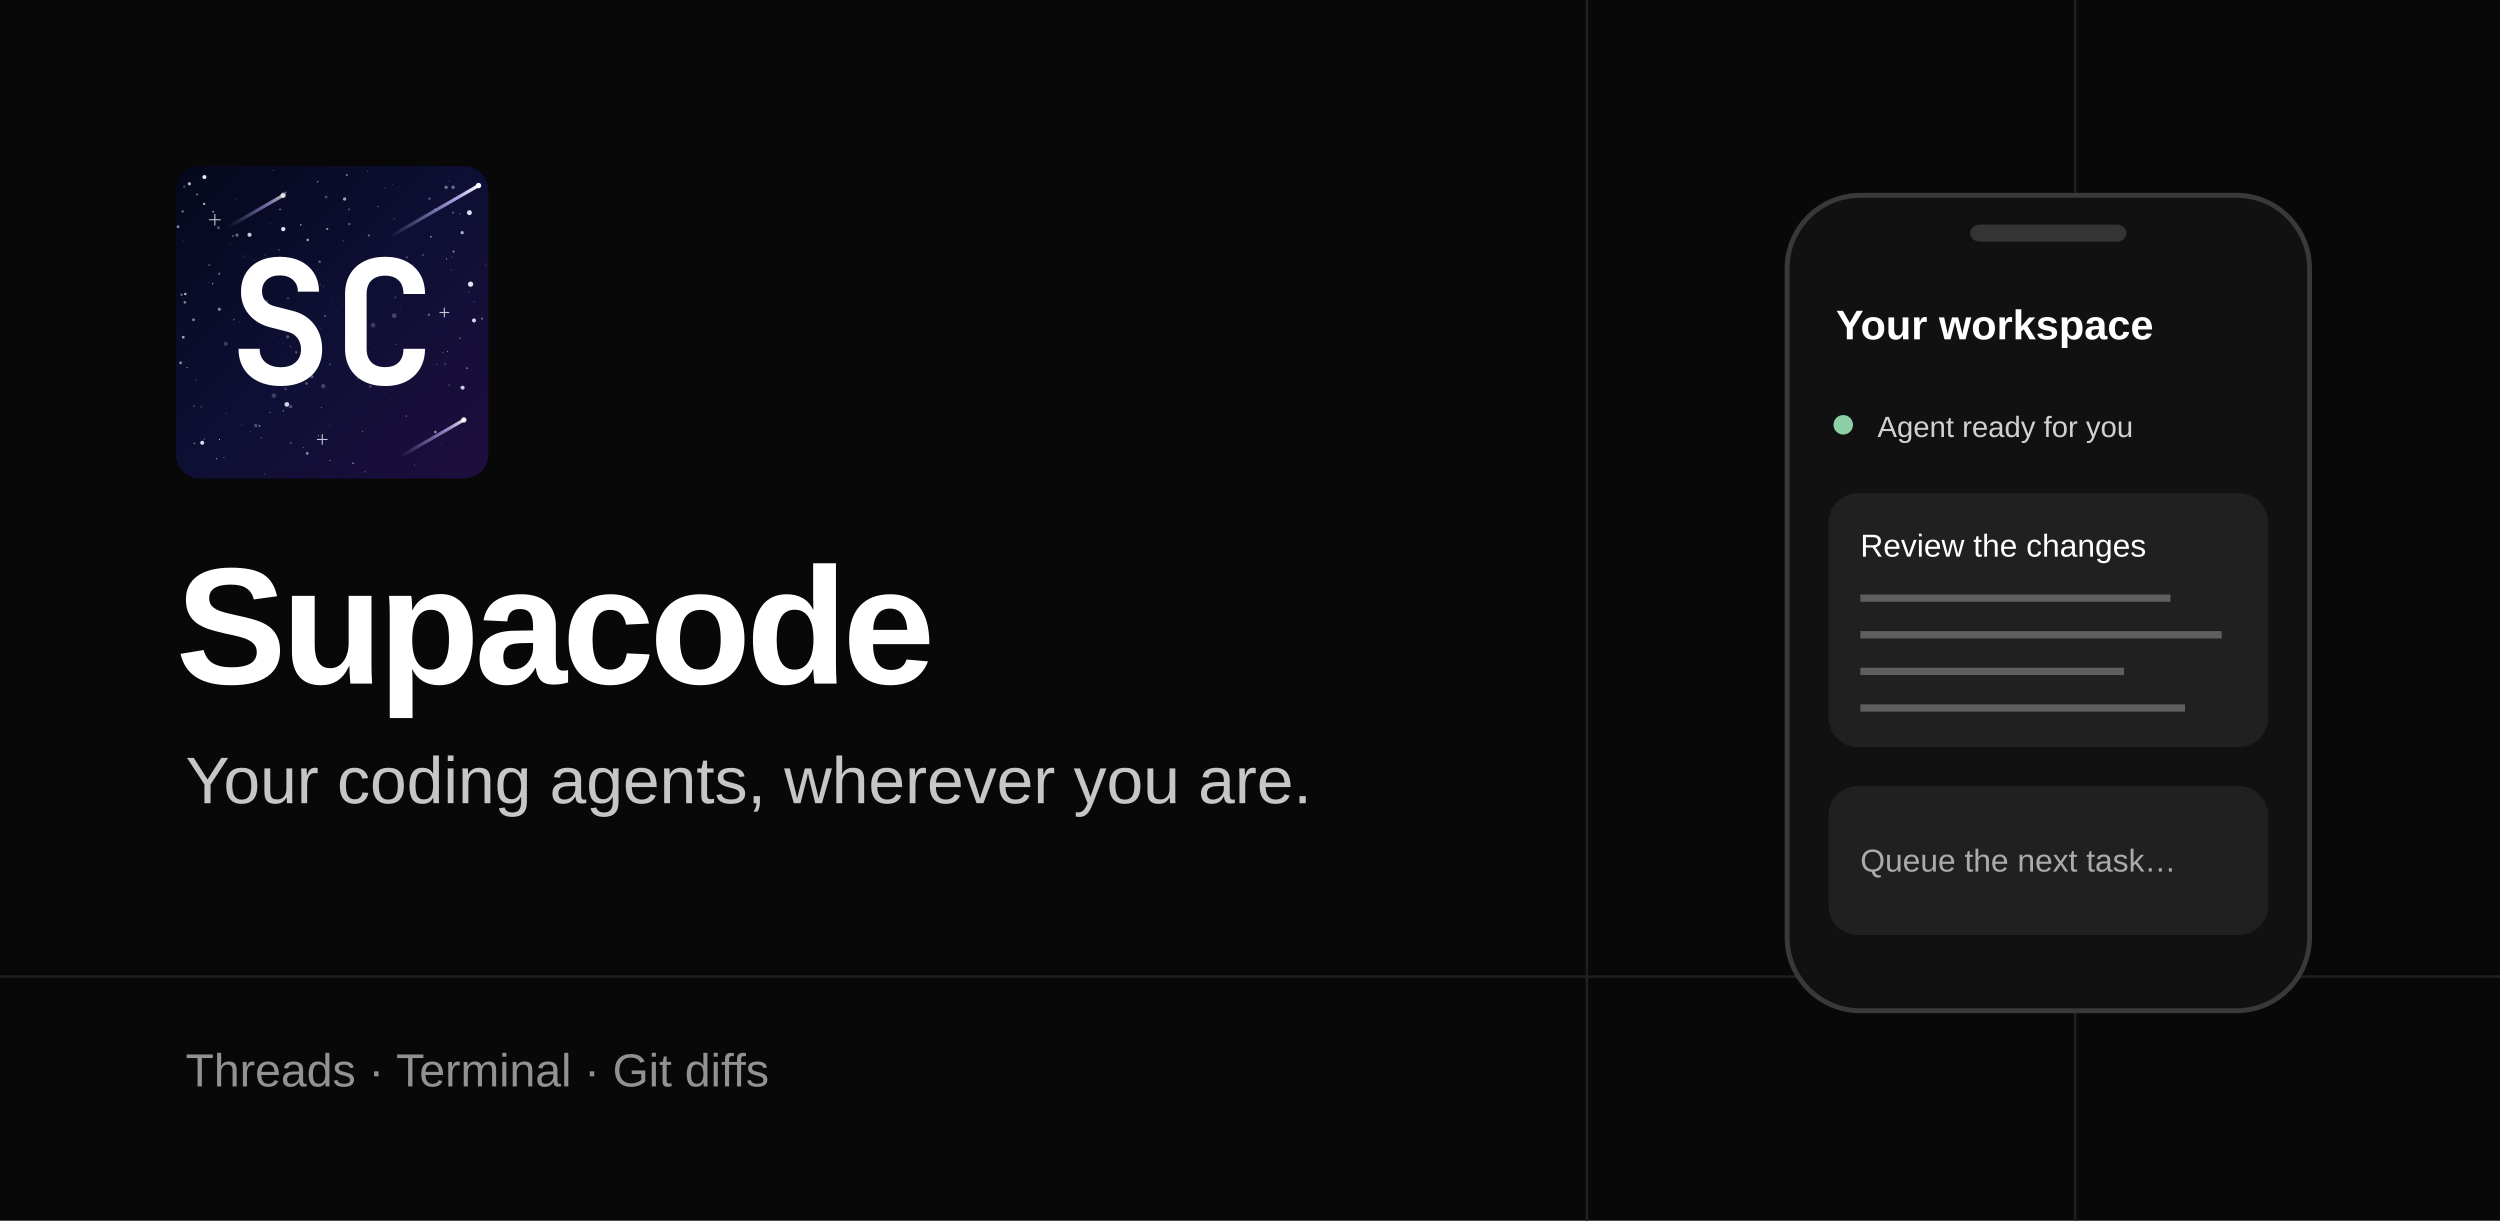
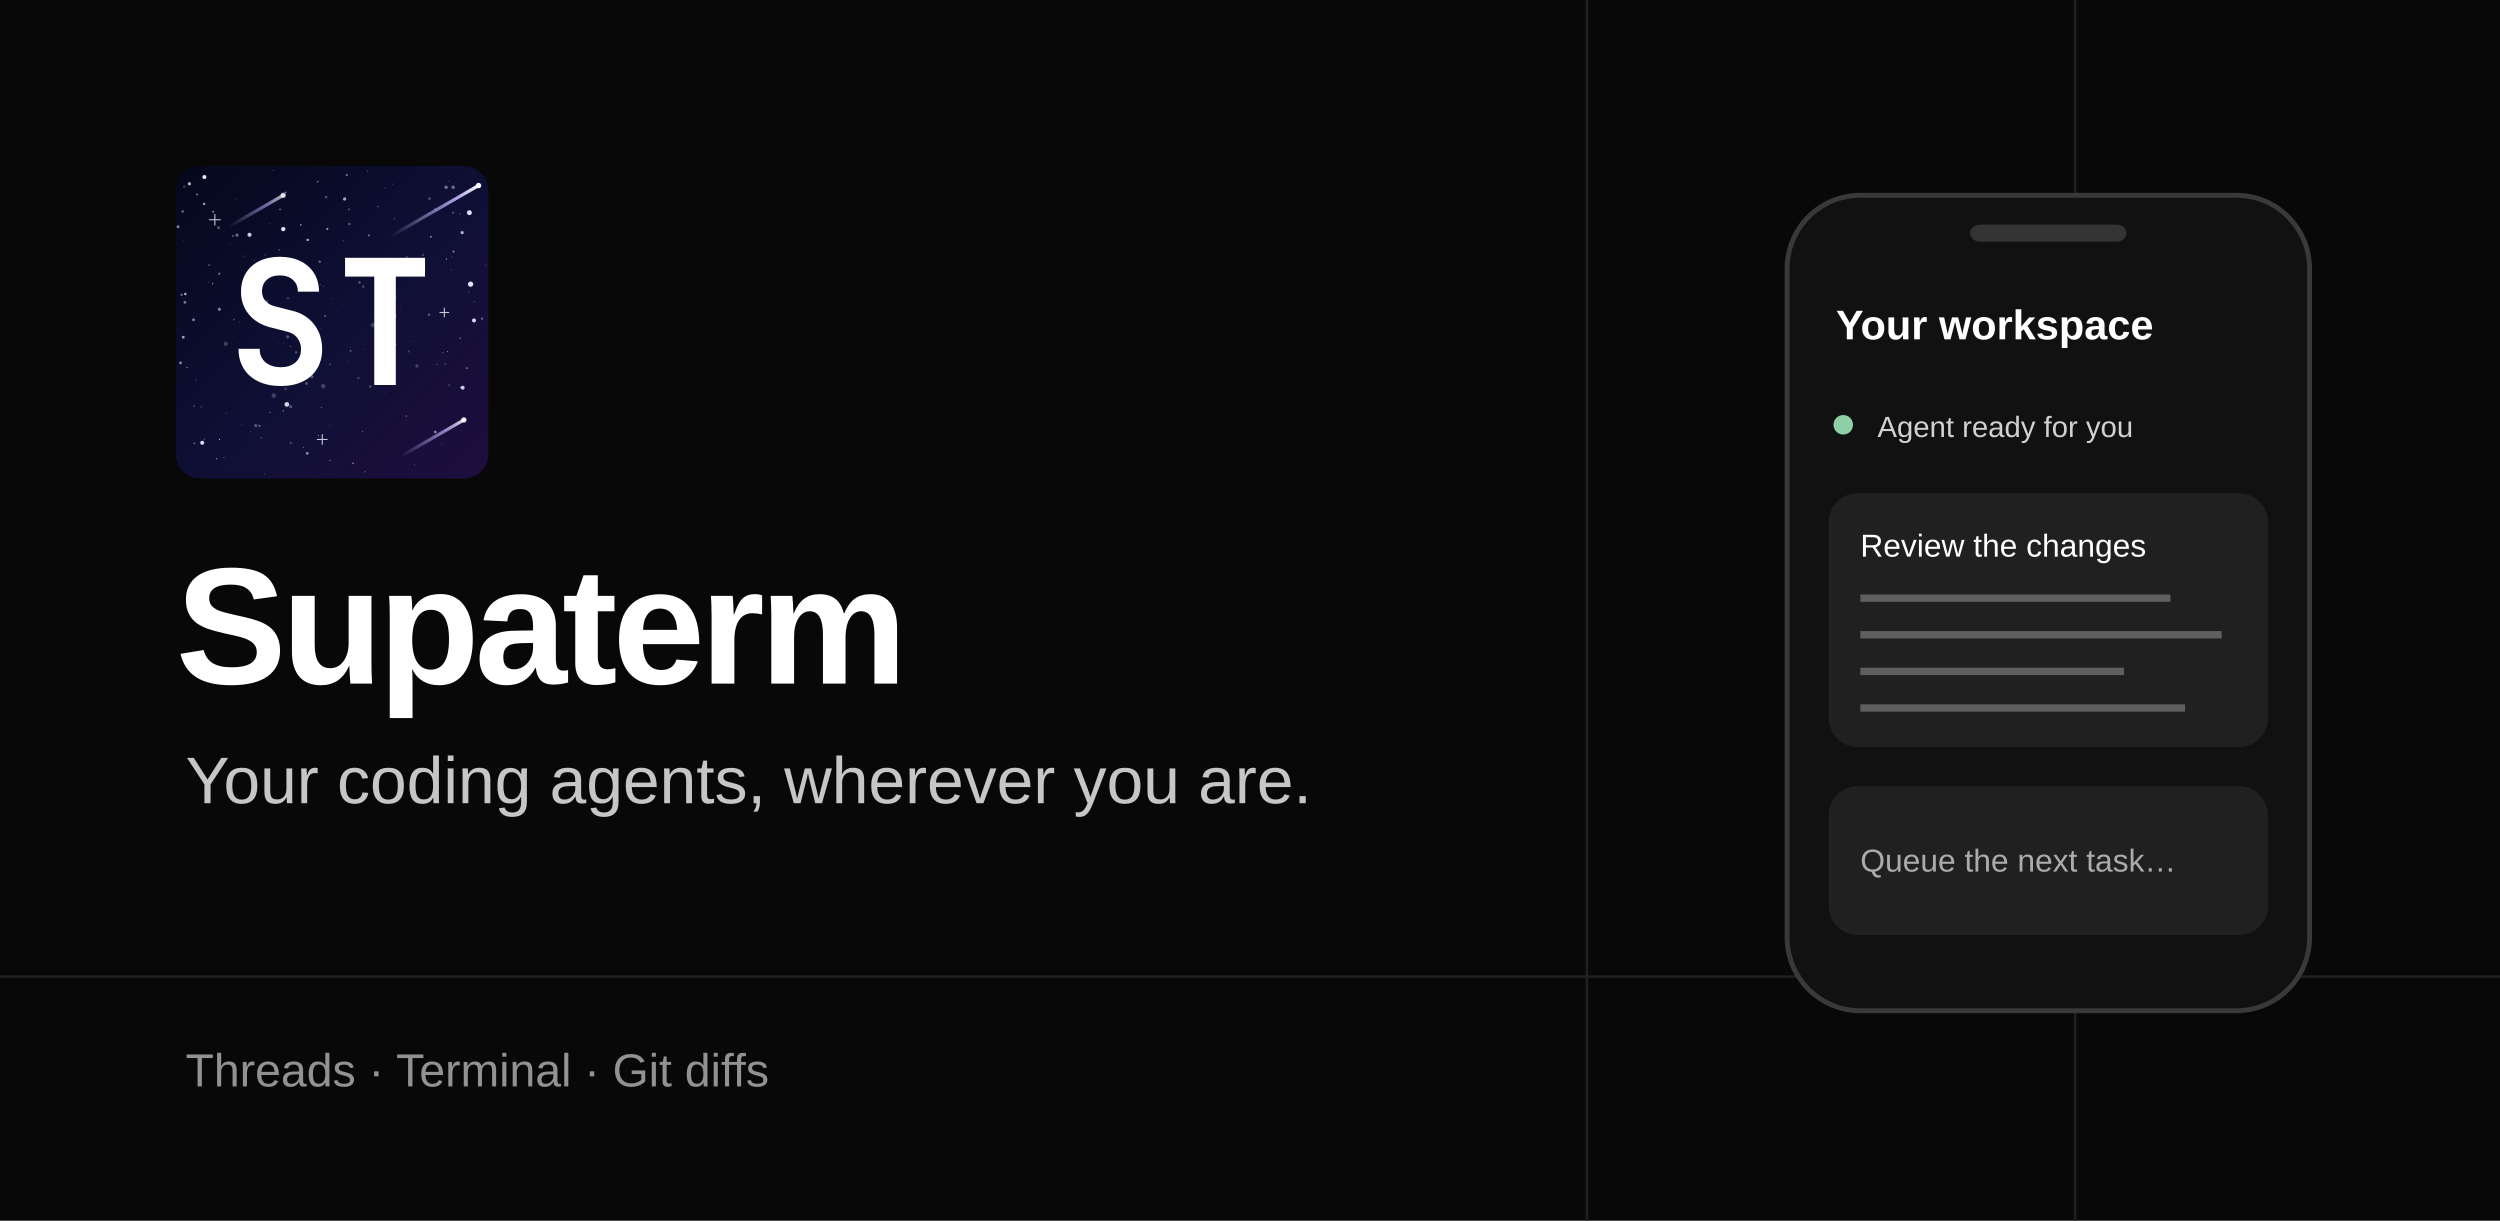
<svg xmlns="http://www.w3.org/2000/svg" width="1024" height="500" viewBox="0 0 1024 500">
  <rect width="1024" height="500" fill="#080808" />
  <path d="M650 0V500M850 0V500M0 400H1024" stroke="#202020" />
  <g transform="translate(72 68)">
    <g>
      <svg width="128" height="128" viewBox="0 0 128 128" fill="none">
        <defs>
          <linearGradient id="bg" x1="0" y1="0" x2="128" y2="128" gradientUnits="userSpaceOnUse">
            <stop offset="0" stop-color="#05081C" stop-opacity="1" />
            <stop offset="0.5" stop-color="#0E0F34" stop-opacity="1" />
            <stop offset="1" stop-color="#1E0E3E" stop-opacity="1" />
          </linearGradient>
          <linearGradient id="m0" x1="124" y1="8" x2="87.63" y2="29" gradientUnits="userSpaceOnUse">
            <stop offset="0" stop-color="#FFFFFF" stop-opacity="1" />
            <stop offset="0.25" stop-color="#C9B8FF" stop-opacity="0.85" />
            <stop offset="1" stop-color="#C9B8FF" stop-opacity="0" />
          </linearGradient>
          <linearGradient id="m1" x1="118" y1="104" x2="92.02" y2="119" gradientUnits="userSpaceOnUse">
            <stop offset="0" stop-color="#FFFFFF" stop-opacity="1" />
            <stop offset="0.25" stop-color="#C9B8FF" stop-opacity="0.85" />
            <stop offset="1" stop-color="#C9B8FF" stop-opacity="0" />
          </linearGradient>
          <linearGradient id="m2" x1="44" y1="12" x2="21.48" y2="25" gradientUnits="userSpaceOnUse">
            <stop offset="0" stop-color="#FFFFFF" stop-opacity="1" />
            <stop offset="0.25" stop-color="#C9B8FF" stop-opacity="0.85" />
            <stop offset="1" stop-color="#C9B8FF" stop-opacity="0" />
          </linearGradient>
          <clipPath id="frame">
            <rect width="128" height="128" rx="10" />
          </clipPath>
        </defs>
        <g clip-path="url(#frame)">
          <rect width="128" height="128" fill="url(#bg)" />
          <circle cx="75.25" cy="86.82" r="0.46" fill="#E8EDFF" fill-opacity="0.13" />
          <circle cx="17.51" cy="25.28" r="0.63" fill="#E8EDFF" fill-opacity="0.31" />
          <circle cx="82.74" cy="16.63" r="0.26" fill="#E8EDFF" fill-opacity="0.5" />
          <circle cx="0.94" cy="24.88" r="0.59" fill="#E8EDFF" fill-opacity="0.55" />
          <circle cx="16.77" cy="119.91" r="0.26" fill="#E8EDFF" fill-opacity="0.68" />
          <circle cx="113.6" cy="8.7" r="0.71" fill="#E8EDFF" fill-opacity="0.43" />
          <circle cx="63.19" cy="106.28" r="0.18" fill="#E8EDFF" fill-opacity="0.39" />
          <circle cx="76.43" cy="108.64" r="0.19" fill="#E8EDFF" fill-opacity="0.76" />
          <circle cx="34.99" cy="111.36" r="0.2" fill="#E8EDFF" fill-opacity="0.8" />
          <circle cx="36.68" cy="36.79" r="0.2" fill="#E8EDFF" fill-opacity="0.23" />
          <circle cx="85.77" cy="75.29" r="0.19" fill="#E8EDFF" fill-opacity="0.23" />
          <circle cx="1.97" cy="80.63" r="0.6" fill="#E8EDFF" fill-opacity="0.53" />
          <circle cx="78.52" cy="2.12" r="0.2" fill="#E8EDFF" fill-opacity="0.51" />
          <circle cx="39.78" cy="69.91" r="0.25" fill="#E8EDFF" fill-opacity="0.12" />
          <circle cx="44.95" cy="10.83" r="0.36" fill="#E8EDFF" fill-opacity="0.52" />
          <circle cx="19.74" cy="119.38" r="0.23" fill="#E8EDFF" fill-opacity="0.47" />
          <circle cx="97.87" cy="42.43" r="0.32" fill="#E8EDFF" fill-opacity="0.19" />
          <circle cx="33.92" cy="52.5" r="0.59" fill="#E8EDFF" fill-opacity="0.12" />
          <circle cx="24.82" cy="13.46" r="0.18" fill="#E8EDFF" fill-opacity="0.51" />
          <circle cx="76.78" cy="49.39" r="0.5" fill="#E8EDFF" fill-opacity="0.28" />
          <circle cx="71.07" cy="23.76" r="0.52" fill="#E8EDFF" fill-opacity="0.31" />
          <circle cx="87.3" cy="37.79" r="0.27" fill="#E8EDFF" fill-opacity="0.22" />
          <circle cx="89.49" cy="61.3" r="0.99" fill="#E8EDFF" fill-opacity="0.24" />
          <circle cx="63.16" cy="120.64" r="0.21" fill="#E8EDFF" fill-opacity="0.79" />
          <circle cx="94.42" cy="102.42" r="0.25" fill="#E8EDFF" fill-opacity="0.69" />
          <circle cx="44.01" cy="25.83" r="0.88" fill="#E8EDFF" fill-opacity="0.96" />
          <circle cx="17.81" cy="44.14" r="0.49" fill="#E8EDFF" fill-opacity="0.39" />
          <circle cx="42.71" cy="17.79" r="0.38" fill="#E8EDFF" fill-opacity="0.47" />
          <circle cx="110.72" cy="8.72" r="0.69" fill="#E8EDFF" fill-opacity="0.45" />
          <circle cx="82.94" cy="43.53" r="0.6" fill="#E8EDFF" fill-opacity="0.29" />
          <circle cx="92.15" cy="57.46" r="0.2" fill="#E8EDFF" fill-opacity="0.21" />
          <circle cx="52.23" cy="115.29" r="0.19" fill="#E8EDFF" fill-opacity="0.62" />
          <circle cx="97.28" cy="71.71" r="0.21" fill="#E8EDFF" fill-opacity="0.25" />
          <circle cx="63.87" cy="54.42" r="0.21" fill="#E8EDFF" fill-opacity="0.23" />
          <circle cx="2.83" cy="18.61" r="0.55" fill="#E8EDFF" fill-opacity="0.39" />
          <circle cx="58.14" cy="6.45" r="0.28" fill="#E8EDFF" fill-opacity="0.72" />
          <circle cx="10.44" cy="98.63" r="0.31" fill="#E8EDFF" fill-opacity="0.31" />
          <circle cx="70.52" cy="80.23" r="0.19" fill="#E8EDFF" fill-opacity="0.31" />
          <circle cx="8.3" cy="87.58" r="0.2" fill="#E8EDFF" fill-opacity="0.58" />
          <circle cx="3.07" cy="70.13" r="0.58" fill="#E8EDFF" fill-opacity="0.67" />
          <circle cx="36.53" cy="36.35" r="0.28" fill="#E8EDFF" fill-opacity="0.24" />
          <circle cx="23.41" cy="69.66" r="0.19" fill="#E8EDFF" fill-opacity="0.25" />
          <circle cx="101.24" cy="36.43" r="0.47" fill="#E8EDFF" fill-opacity="0.23" />
          <circle cx="11.73" cy="111.89" r="0.33" fill="#E8EDFF" fill-opacity="0.26" />
          <circle cx="17.89" cy="112.01" r="0.25" fill="#E8EDFF" fill-opacity="0.79" />
          <circle cx="47.04" cy="98.57" r="0.67" fill="#E8EDFF" fill-opacity="0.3" />
          <circle cx="122.21" cy="55.52" r="0.18" fill="#E8EDFF" fill-opacity="0.55" />
          <circle cx="98.81" cy="81.88" r="0.68" fill="#E8EDFF" fill-opacity="0.24" />
          <circle cx="111.33" cy="75.99" r="0.25" fill="#E8EDFF" fill-opacity="0.57" />
          <circle cx="71.6" cy="75.7" r="0.41" fill="#E8EDFF" fill-opacity="0.33" />
          <circle cx="58.41" cy="50.38" r="0.26" fill="#E8EDFF" fill-opacity="0.31" />
          <circle cx="120.27" cy="19.11" r="1.01" fill="#E8EDFF" fill-opacity="0.94" />
          <circle cx="119.92" cy="51.48" r="0.27" fill="#E8EDFF" fill-opacity="0.33" />
          <circle cx="32.4" cy="62.57" r="0.18" fill="#E8EDFF" fill-opacity="0.28" />
          <circle cx="104.48" cy="29.01" r="0.34" fill="#E8EDFF" fill-opacity="0.73" />
          <circle cx="116.65" cy="90.68" r="0.28" fill="#E8EDFF" fill-opacity="0.46" />
          <circle cx="46.74" cy="62.18" r="0.42" fill="#E8EDFF" fill-opacity="0.15" />
          <circle cx="44.14" cy="72.51" r="0.26" fill="#E8EDFF" fill-opacity="0.18" />
          <circle cx="58.42" cy="110.4" r="0.27" fill="#E8EDFF" fill-opacity="0.41" />
          <circle cx="26.9" cy="106" r="0.21" fill="#E8EDFF" fill-opacity="0.28" />
          <circle cx="23.41" cy="28.68" r="0.28" fill="#E8EDFF" fill-opacity="0.74" />
          <circle cx="62.05" cy="25.78" r="0.44" fill="#E8EDFF" fill-opacity="0.59" />
          <circle cx="15.1" cy="48.2" r="0.29" fill="#E8EDFF" fill-opacity="0.67" />
          <circle cx="59.51" cy="66.54" r="0.23" fill="#E8EDFF" fill-opacity="0.21" />
          <circle cx="85.65" cy="8.98" r="0.19" fill="#E8EDFF" fill-opacity="0.52" />
          <circle cx="68.35" cy="56.94" r="0.21" fill="#E8EDFF" fill-opacity="0.14" />
          <circle cx="37.84" cy="60.03" r="0.18" fill="#E8EDFF" fill-opacity="0.22" />
          <circle cx="25.99" cy="63.93" r="0.22" fill="#E8EDFF" fill-opacity="0.26" />
          <circle cx="77.54" cy="125.25" r="0.33" fill="#E8EDFF" fill-opacity="0.29" />
          <circle cx="38.66" cy="100.9" r="0.24" fill="#E8EDFF" fill-opacity="0.51" />
          <circle cx="54.03" cy="30.27" r="0.48" fill="#E8EDFF" fill-opacity="0.78" />
          <circle cx="36.45" cy="126.15" r="0.2" fill="#E8EDFF" fill-opacity="0.43" />
          <circle cx="8.73" cy="11.68" r="0.41" fill="#E8EDFF" fill-opacity="0.5" />
          <circle cx="125.47" cy="62.52" r="0.43" fill="#E8EDFF" fill-opacity="0.45" />
          <circle cx="27.92" cy="36.91" r="0.24" fill="#E8EDFF" fill-opacity="0.3" />
          <circle cx="122.15" cy="63.25" r="0.83" fill="#E8EDFF" fill-opacity="0.9" />
          <circle cx="20.47" cy="72.82" r="0.86" fill="#E8EDFF" fill-opacity="0.22" />
          <circle cx="79.66" cy="90.33" r="0.54" fill="#E8EDFF" fill-opacity="0.26" />
          <circle cx="95.54" cy="75.94" r="0.45" fill="#E8EDFF" fill-opacity="0.21" />
          <circle cx="30.53" cy="65.51" r="0.19" fill="#E8EDFF" fill-opacity="0.12" />
          <circle cx="46.95" cy="73.82" r="0.28" fill="#E8EDFF" fill-opacity="0.36" />
          <circle cx="65.59" cy="59.14" r="0.19" fill="#E8EDFF" fill-opacity="0.14" />
          <circle cx="3.73" cy="55.83" r="0.58" fill="#E8EDFF" fill-opacity="0.5" />
          <circle cx="106.93" cy="81.32" r="0.27" fill="#E8EDFF" fill-opacity="0.3" />
          <circle cx="117.51" cy="90.81" r="0.81" fill="#E8EDFF" fill-opacity="0.86" />
          <circle cx="3.22" cy="30.71" r="0.18" fill="#E8EDFF" fill-opacity="0.33" />
          <circle cx="46.27" cy="63.9" r="0.44" fill="#E8EDFF" fill-opacity="0.28" />
          <circle cx="23.81" cy="62.86" r="0.38" fill="#E8EDFF" fill-opacity="0.3" />
          <circle cx="108.93" cy="113.55" r="0.19" fill="#E8EDFF" fill-opacity="0.31" />
          <circle cx="53.52" cy="89.09" r="0.54" fill="#E8EDFF" fill-opacity="0.35" />
          <circle cx="91.5" cy="43.69" r="0.24" fill="#E8EDFF" fill-opacity="0.22" />
          <circle cx="127.18" cy="125.98" r="0.26" fill="#E8EDFF" fill-opacity="0.67" />
          <circle cx="52.8" cy="74.97" r="0.3" fill="#E8EDFF" fill-opacity="0.32" />
          <circle cx="17.84" cy="58.68" r="0.67" fill="#E8EDFF" fill-opacity="0.51" />
          <circle cx="126.8" cy="40.51" r="0.18" fill="#E8EDFF" fill-opacity="0.46" />
          <circle cx="103.68" cy="60.94" r="0.52" fill="#E8EDFF" fill-opacity="0.34" />
          <circle cx="38.49" cy="23.65" r="0.19" fill="#E8EDFF" fill-opacity="0.34" />
          <circle cx="81.49" cy="74.56" r="0.2" fill="#E8EDFF" fill-opacity="0.21" />
          <circle cx="97.28" cy="40.39" r="0.18" fill="#E8EDFF" fill-opacity="0.34" />
          <circle cx="3.32" cy="1.77" r="0.3" fill="#E8EDFF" fill-opacity="0.78" />
          <circle cx="89.98" cy="53.81" r="0.42" fill="#E8EDFF" fill-opacity="0.21" />
          <circle cx="116.35" cy="19.58" r="0.23" fill="#E8EDFF" fill-opacity="0.53" />
          <circle cx="80.82" cy="65.18" r="0.94" fill="#E8EDFF" fill-opacity="0.21" />
          <circle cx="70.95" cy="17.78" r="0.43" fill="#E8EDFF" fill-opacity="0.29" />
          <circle cx="25.07" cy="28.31" r="0.67" fill="#E8EDFF" fill-opacity="0.42" />
          <circle cx="11.62" cy="15.51" r="0.48" fill="#E8EDFF" fill-opacity="0.72" />
          <circle cx="32.78" cy="106.3" r="0.71" fill="#E8EDFF" fill-opacity="0.29" />
          <circle cx="59.64" cy="98.84" r="0.19" fill="#E8EDFF" fill-opacity="0.69" />
          <circle cx="94.65" cy="37.4" r="0.47" fill="#E8EDFF" fill-opacity="0.22" />
          <circle cx="75.24" cy="47.68" r="0.49" fill="#E8EDFF" fill-opacity="0.36" />
          <circle cx="34.31" cy="106.45" r="0.37" fill="#E8EDFF" fill-opacity="0.59" />
          <circle cx="36.39" cy="45.82" r="0.3" fill="#E8EDFF" fill-opacity="0.16" />
          <circle cx="110.36" cy="81.04" r="0.23" fill="#E8EDFF" fill-opacity="0.76" />
          <circle cx="77.05" cy="74.94" r="0.18" fill="#E8EDFF" fill-opacity="0.34" />
          <circle cx="5.57" cy="7.29" r="0.66" fill="#E8EDFF" fill-opacity="0.76" />
          <circle cx="44.97" cy="91.29" r="0.69" fill="#E8EDFF" fill-opacity="0.15" />
          <circle cx="7.26" cy="62.98" r="0.57" fill="#E8EDFF" fill-opacity="0.54" />
          <circle cx="40.17" cy="94.05" r="0.94" fill="#E8EDFF" fill-opacity="0.22" />
          <circle cx="113.78" cy="35.04" r="0.46" fill="#E8EDFF" fill-opacity="0.49" />
          <circle cx="47.11" cy="113.46" r="0.28" fill="#E8EDFF" fill-opacity="0.73" />
          <circle cx="32.1" cy="38.51" r="0.21" fill="#E8EDFF" fill-opacity="0.32" />
          <circle cx="60.4" cy="90.16" r="0.9" fill="#E8EDFF" fill-opacity="0.23" />
          <circle cx="4.64" cy="82.55" r="0.28" fill="#E8EDFF" fill-opacity="0.59" />
          <circle cx="111.93" cy="89.73" r="0.31" fill="#E8EDFF" fill-opacity="0.36" />
          <circle cx="99.32" cy="86.39" r="0.18" fill="#E8EDFF" fill-opacity="0.11" />
          <circle cx="117.3" cy="27.29" r="0.66" fill="#E8EDFF" fill-opacity="0.74" />
          <circle cx="11.72" cy="4.52" r="0.83" fill="#E8EDFF" fill-opacity="0.98" />
          <circle cx="55.77" cy="86.3" r="0.67" fill="#E8EDFF" fill-opacity="0.33" />
          <circle cx="72.23" cy="63.97" r="0.18" fill="#E8EDFF" fill-opacity="0.15" />
          <circle cx="59.21" cy="48.54" r="0.24" fill="#E8EDFF" fill-opacity="0.25" />
          <circle cx="37.11" cy="55.68" r="0.72" fill="#E8EDFF" fill-opacity="0.31" />
          <circle cx="53.84" cy="117.7" r="0.57" fill="#E8EDFF" fill-opacity="0.57" />
          <circle cx="3.9" cy="52.42" r="0.51" fill="#E8EDFF" fill-opacity="0.75" />
          <circle cx="60.48" cy="49.27" r="0.29" fill="#E8EDFF" fill-opacity="0.19" />
          <circle cx="70.16" cy="65.09" r="0.21" fill="#E8EDFF" fill-opacity="0.19" />
          <circle cx="30.69" cy="108.9" r="0.21" fill="#E8EDFF" fill-opacity="0.43" />
          <circle cx="103.91" cy="13.36" r="0.53" fill="#E8EDFF" fill-opacity="0.31" />
          <circle cx="42.28" cy="34.32" r="0.4" fill="#E8EDFF" fill-opacity="0.22" />
          <circle cx="116.51" cy="70.54" r="0.31" fill="#E8EDFF" fill-opacity="0.5" />
          <circle cx="88.97" cy="41.02" r="0.2" fill="#E8EDFF" fill-opacity="0.18" />
          <circle cx="120.75" cy="48.4" r="1.08" fill="#E8EDFF" fill-opacity="0.97" />
          <circle cx="43.28" cy="36.88" r="0.2" fill="#E8EDFF" fill-opacity="0.13" />
          <circle cx="44.06" cy="100.26" r="0.33" fill="#E8EDFF" fill-opacity="0.43" />
          <circle cx="61.17" cy="61.39" r="0.48" fill="#E8EDFF" fill-opacity="0.28" />
          <circle cx="106.3" cy="108.95" r="0.54" fill="#E8EDFF" fill-opacity="0.58" />
          <circle cx="112.86" cy="42.58" r="0.2" fill="#E8EDFF" fill-opacity="0.45" />
          <circle cx="83.54" cy="83.44" r="0.95" fill="#E8EDFF" fill-opacity="0.22" />
          <circle cx="39.94" cy="1.78" r="0.19" fill="#E8EDFF" fill-opacity="0.59" />
          <circle cx="72.65" cy="121.76" r="0.35" fill="#E8EDFF" fill-opacity="0.56" />
          <circle cx="15.28" cy="18.73" r="0.38" fill="#E8EDFF" fill-opacity="0.68" />
          <circle cx="58.92" cy="39.21" r="0.55" fill="#E8EDFF" fill-opacity="0.34" />
          <circle cx="13.37" cy="47.74" r="0.18" fill="#E8EDFF" fill-opacity="0.34" />
          <circle cx="61.59" cy="12.72" r="0.58" fill="#E8EDFF" fill-opacity="0.27" />
          <circle cx="63.1" cy="81.23" r="0.36" fill="#E8EDFF" fill-opacity="0.31" />
          <circle cx="49.31" cy="76.29" r="0.48" fill="#E8EDFF" fill-opacity="0.32" />
          <circle cx="7.52" cy="98.34" r="0.33" fill="#E8EDFF" fill-opacity="0.4" />
          <circle cx="89.51" cy="21.63" r="0.2" fill="#E8EDFF" fill-opacity="0.54" />
          <circle cx="113.28" cy="37.25" r="0.27" fill="#E8EDFF" fill-opacity="0.27" />
          <circle cx="79.08" cy="28.42" r="0.43" fill="#E8EDFF" fill-opacity="0.44" />
          <circle cx="90.2" cy="73.07" r="0.26" fill="#E8EDFF" fill-opacity="0.32" />
          <circle cx="13.68" cy="40.59" r="0.33" fill="#E8EDFF" fill-opacity="0.5" />
          <circle cx="7.62" cy="113.64" r="0.36" fill="#E8EDFF" fill-opacity="0.44" />
          <circle cx="30.2" cy="28.16" r="0.84" fill="#E8EDFF" fill-opacity="0.87" />
          <circle cx="68.59" cy="30.66" r="0.27" fill="#E8EDFF" fill-opacity="0.32" />
          <circle cx="70.05" cy="3.68" r="0.44" fill="#E8EDFF" fill-opacity="0.45" />
          <circle cx="69.16" cy="13.5" r="0.68" fill="#E8EDFF" fill-opacity="0.67" />
          <circle cx="2.35" cy="52.72" r="0.44" fill="#E8EDFF" fill-opacity="0.51" />
          <circle cx="10.83" cy="113.36" r="0.83" fill="#E8EDFF" fill-opacity="0.92" />
          <circle cx="119.27" cy="82.81" r="0.4" fill="#E8EDFF" fill-opacity="0.43" />
          <circle cx="3.5" cy="8.41" r="0.52" fill="#E8EDFF" fill-opacity="0.26" />
          <circle cx="111.64" cy="6.21" r="0.2" fill="#E8EDFF" fill-opacity="0.32" />
          <circle cx="37.44" cy="62.52" r="0.34" fill="#E8EDFF" fill-opacity="0.2" />
          <circle cx="48.18" cy="63.38" r="0.19" fill="#E8EDFF" fill-opacity="0.31" />
          <circle cx="20.68" cy="101.25" r="0.18" fill="#E8EDFF" fill-opacity="0.49" />
          <circle cx="85.94" cy="92.99" r="0.22" fill="#E8EDFF" fill-opacity="0.17" />
          <circle cx="97.8" cy="122.42" r="0.19" fill="#E8EDFF" fill-opacity="0.54" />
          <circle cx="45.49" cy="97.64" r="0.97" fill="#E8EDFF" fill-opacity="0.88" />
          <circle cx="45.96" cy="54.19" r="0.55" fill="#E8EDFF" fill-opacity="0.18" />
          <circle cx="113.58" cy="19.07" r="0.39" fill="#E8EDFF" fill-opacity="0.36" />
          <circle cx="74.58" cy="86.87" r="0.36" fill="#E8EDFF" fill-opacity="0.26" />
          <circle cx="42.1" cy="39.94" r="0.34" fill="#E8EDFF" fill-opacity="0.19" />
          <circle cx="51.2" cy="24.12" r="0.34" fill="#E8EDFF" fill-opacity="0.64" />
          <circle cx="109.34" cy="76.39" r="0.25" fill="#E8EDFF" fill-opacity="0.34" />
          <circle cx="88.83" cy="7.4" r="0.19" fill="#E8EDFF" fill-opacity="0.43" />
          <circle cx="110.87" cy="38.05" r="0.25" fill="#E8EDFF" fill-opacity="0.71" />
          <circle cx="22.29" cy="32.16" r="0.19" fill="#E8EDFF" fill-opacity="0.28" />
          <circle cx="106.16" cy="17.6" r="0.36" fill="#E8EDFF" fill-opacity="0.28" />
          <circle cx="52.7" cy="81.04" r="0.22" fill="#E8EDFF" fill-opacity="0.18" />
          <circle cx="45.82" cy="69.98" r="0.68" fill="#E8EDFF" fill-opacity="0.28" />
          <circle cx="29.12" cy="52.85" r="0.32" fill="#E8EDFF" fill-opacity="0.17" />
          <path d="M16 19.8V24.2M13.8 22H18.2" stroke="#F2F5FF" stroke-width="0.45" stroke-linecap="round" opacity="0.8" />
          <path d="M110 58.2V61.8M108.2 60H111.8" stroke="#F2F5FF" stroke-width="0.45" stroke-linecap="round" opacity="0.8" />
          <path d="M60 110V114M58 112H62" stroke="#F2F5FF" stroke-width="0.45" stroke-linecap="round" opacity="0.8" />
          <path d="M124 8L87.63 29" stroke="url(#m0)" stroke-width="1.3" stroke-linecap="round" opacity="1" />
          <circle cx="124" cy="8" r="1.11" fill="#FFFFFF" opacity="1" />
          <path d="M118 104L92.02 119" stroke="url(#m1)" stroke-width="1.3" stroke-linecap="round" opacity="0.85" />
          <circle cx="118" cy="104" r="1.11" fill="#FFFFFF" opacity="0.85" />
          <path d="M44 12L21.48 25" stroke="url(#m2)" stroke-width="1.3" stroke-linecap="round" opacity="0.7" />
          <circle cx="44" cy="12" r="1.11" fill="#FFFFFF" opacity="0.7" />
        </g>
      </svg>
-       <path d="M 85.741 90.118 C 82.443 90.118 79.563 89.495 77.101 88.25 C 74.64 87.005 72.731 85.237 71.374 82.946 C 70.017 80.656 69.338 77.968 69.338 74.882 L 69.338 52.413 C 69.338 49.279 70.017 46.579 71.374 44.312 C 72.731 42.046 74.64 40.289 77.101 39.044 C 79.563 37.799 82.443 37.176 85.741 37.176 C 89.068 37.176 91.95 37.804 94.387 39.059 C 96.825 40.314 98.717 42.075 100.064 44.342 C 101.412 46.609 102.086 49.299 102.086 52.413 L 93.255 52.413 C 93.255 49.99 92.601 48.136 91.292 46.849 C 89.983 45.562 88.132 44.918 85.741 44.918 C 83.35 44.918 81.49 45.562 80.161 46.849 C 78.833 48.136 78.168 49.99 78.168 52.413 L 78.168 74.882 C 78.168 77.276 78.833 79.123 80.161 80.424 C 81.49 81.726 83.35 82.376 85.741 82.376 C 88.132 82.376 89.983 81.726 91.292 80.424 C 92.601 79.123 93.255 77.276 93.255 74.882 L 102.086 74.882 C 102.086 77.948 101.412 80.626 100.064 82.916 C 98.717 85.207 96.825 86.98 94.387 88.235 C 91.95 89.49 89.068 90.118 85.741 90.118 Z M 43.023 90.118 C 39.536 90.118 36.489 89.502 33.881 88.27 C 31.273 87.039 29.257 85.278 27.833 82.987 C 26.409 80.697 25.697 77.995 25.697 74.882 L 34.363 74.882 C 34.363 77.201 35.15 79.035 36.723 80.384 C 38.297 81.732 40.397 82.406 43.023 82.406 C 45.583 82.406 47.602 81.731 49.082 80.381 C 50.562 79.031 51.302 77.253 51.302 75.046 C 51.302 73.333 50.825 71.823 49.87 70.513 C 48.916 69.204 47.527 68.322 45.704 67.868 L 38.778 66.092 C 35.062 65.151 32.124 63.386 29.962 60.798 C 27.8 58.209 26.72 55.13 26.72 51.561 C 26.72 48.639 27.366 46.101 28.659 43.948 C 29.951 41.795 31.793 40.128 34.183 38.947 C 36.574 37.767 39.37 37.176 42.571 37.176 C 45.819 37.176 48.643 37.767 51.043 38.947 C 53.444 40.128 55.313 41.79 56.653 43.933 C 57.992 46.077 58.662 48.586 58.662 51.461 L 49.997 51.461 C 49.997 49.438 49.321 47.823 47.969 46.616 C 46.617 45.409 44.817 44.806 42.571 44.806 C 40.352 44.806 38.59 45.402 37.285 46.596 C 35.979 47.789 35.327 49.355 35.327 51.295 C 35.327 52.875 35.785 54.19 36.7 55.243 C 37.615 56.295 38.908 57.039 40.578 57.474 L 47.716 59.278 C 51.51 60.192 54.497 62.065 56.678 64.897 C 58.859 67.729 59.95 71.112 59.95 75.046 C 59.95 78.086 59.262 80.739 57.885 83.006 C 56.508 85.273 54.549 87.025 52.007 88.262 C 49.466 89.499 46.471 90.118 43.023 90.118 Z" fill="white" />
+       <path d="M 69.338 37.6 L 102.086 37.6 L 102.086 45.3 L 90.127 45.3 L 90.127 89.7 L 81.297 89.7 L 81.297 45.3 L 69.338 45.3 Z M 43.023 90.118 C 39.536 90.118 36.489 89.502 33.881 88.27 C 31.273 87.039 29.257 85.278 27.833 82.987 C 26.409 80.697 25.697 77.995 25.697 74.882 L 34.363 74.882 C 34.363 77.201 35.15 79.035 36.723 80.384 C 38.297 81.732 40.397 82.406 43.023 82.406 C 45.583 82.406 47.602 81.731 49.082 80.381 C 50.562 79.031 51.302 77.253 51.302 75.046 C 51.302 73.333 50.825 71.823 49.87 70.513 C 48.916 69.204 47.527 68.322 45.704 67.868 L 38.778 66.092 C 35.062 65.151 32.124 63.386 29.962 60.798 C 27.8 58.209 26.72 55.13 26.72 51.561 C 26.72 48.639 27.366 46.101 28.659 43.948 C 29.951 41.795 31.793 40.128 34.183 38.947 C 36.574 37.767 39.37 37.176 42.571 37.176 C 45.819 37.176 48.643 37.767 51.043 38.947 C 53.444 40.128 55.313 41.79 56.653 43.933 C 57.992 46.077 58.662 48.586 58.662 51.461 L 49.997 51.461 C 49.997 49.438 49.321 47.823 47.969 46.616 C 46.617 45.409 44.817 44.806 42.571 44.806 C 40.352 44.806 38.59 45.402 37.285 46.596 C 35.979 47.789 35.327 49.355 35.327 51.295 C 35.327 52.875 35.785 54.19 36.7 55.243 C 37.615 56.295 38.908 57.039 40.578 57.474 L 47.716 59.278 C 51.51 60.192 54.497 62.065 56.678 64.897 C 58.859 67.729 59.95 71.112 59.95 75.046 C 59.95 78.086 59.262 80.739 57.885 83.006 C 56.508 85.273 54.549 87.025 52.007 88.262 C 49.466 89.499 46.471 90.118 43.023 90.118 Z" fill="white" />
    </g>
  </g>
-   <text x="72" y="280" fill="white" font-family="Arial,Helvetica,sans-serif" font-size="68" font-weight="700" letter-spacing="-2">Supacode</text>
+   <text x="72" y="280" fill="white" font-family="Arial,Helvetica,sans-serif" font-size="68" font-weight="700" letter-spacing="-2">Supaterm</text>
  <text x="76" y="329" fill="#c6c6c6" font-family="Arial,Helvetica,sans-serif" font-size="27">Your coding agents, wherever you are.</text>
  <text x="76" y="445" fill="#929292" font-family="Arial,Helvetica,sans-serif" font-size="19">Threads · Terminal · Git diffs</text>
  <g transform="translate(732 80)">
    <rect width="214" height="334" rx="30" fill="#111" stroke="#393939" stroke-width="2" />
    <rect x="75" y="12" width="64" height="7" rx="4" fill="#343434" />
    <text x="20" y="59" fill="white" font-family="Arial,Helvetica,sans-serif" font-size="17" font-weight="700">Your workspace</text>
    <circle cx="23" cy="94" r="4" fill="#8dcfa7" />
    <text x="37" y="99" fill="#d1d1d1" font-family="Arial,Helvetica,sans-serif" font-size="12">Agent ready for you</text>
    <rect x="17" y="122" width="180" height="104" rx="12" fill="#202020" />
    <text x="30" y="148" fill="#fff" font-family="Arial,Helvetica,sans-serif" font-size="13">Review the changes</text>
    <path d="M30 165H157M30 180H178M30 195H138M30 210H163" stroke="#5f5f5f" stroke-width="3" />
    <rect x="17" y="242" width="180" height="61" rx="12" fill="#202020" />
    <text x="30" y="277" fill="#ababab" font-family="Arial,Helvetica,sans-serif" font-size="13">Queue the next task…</text>
  </g>
</svg>
